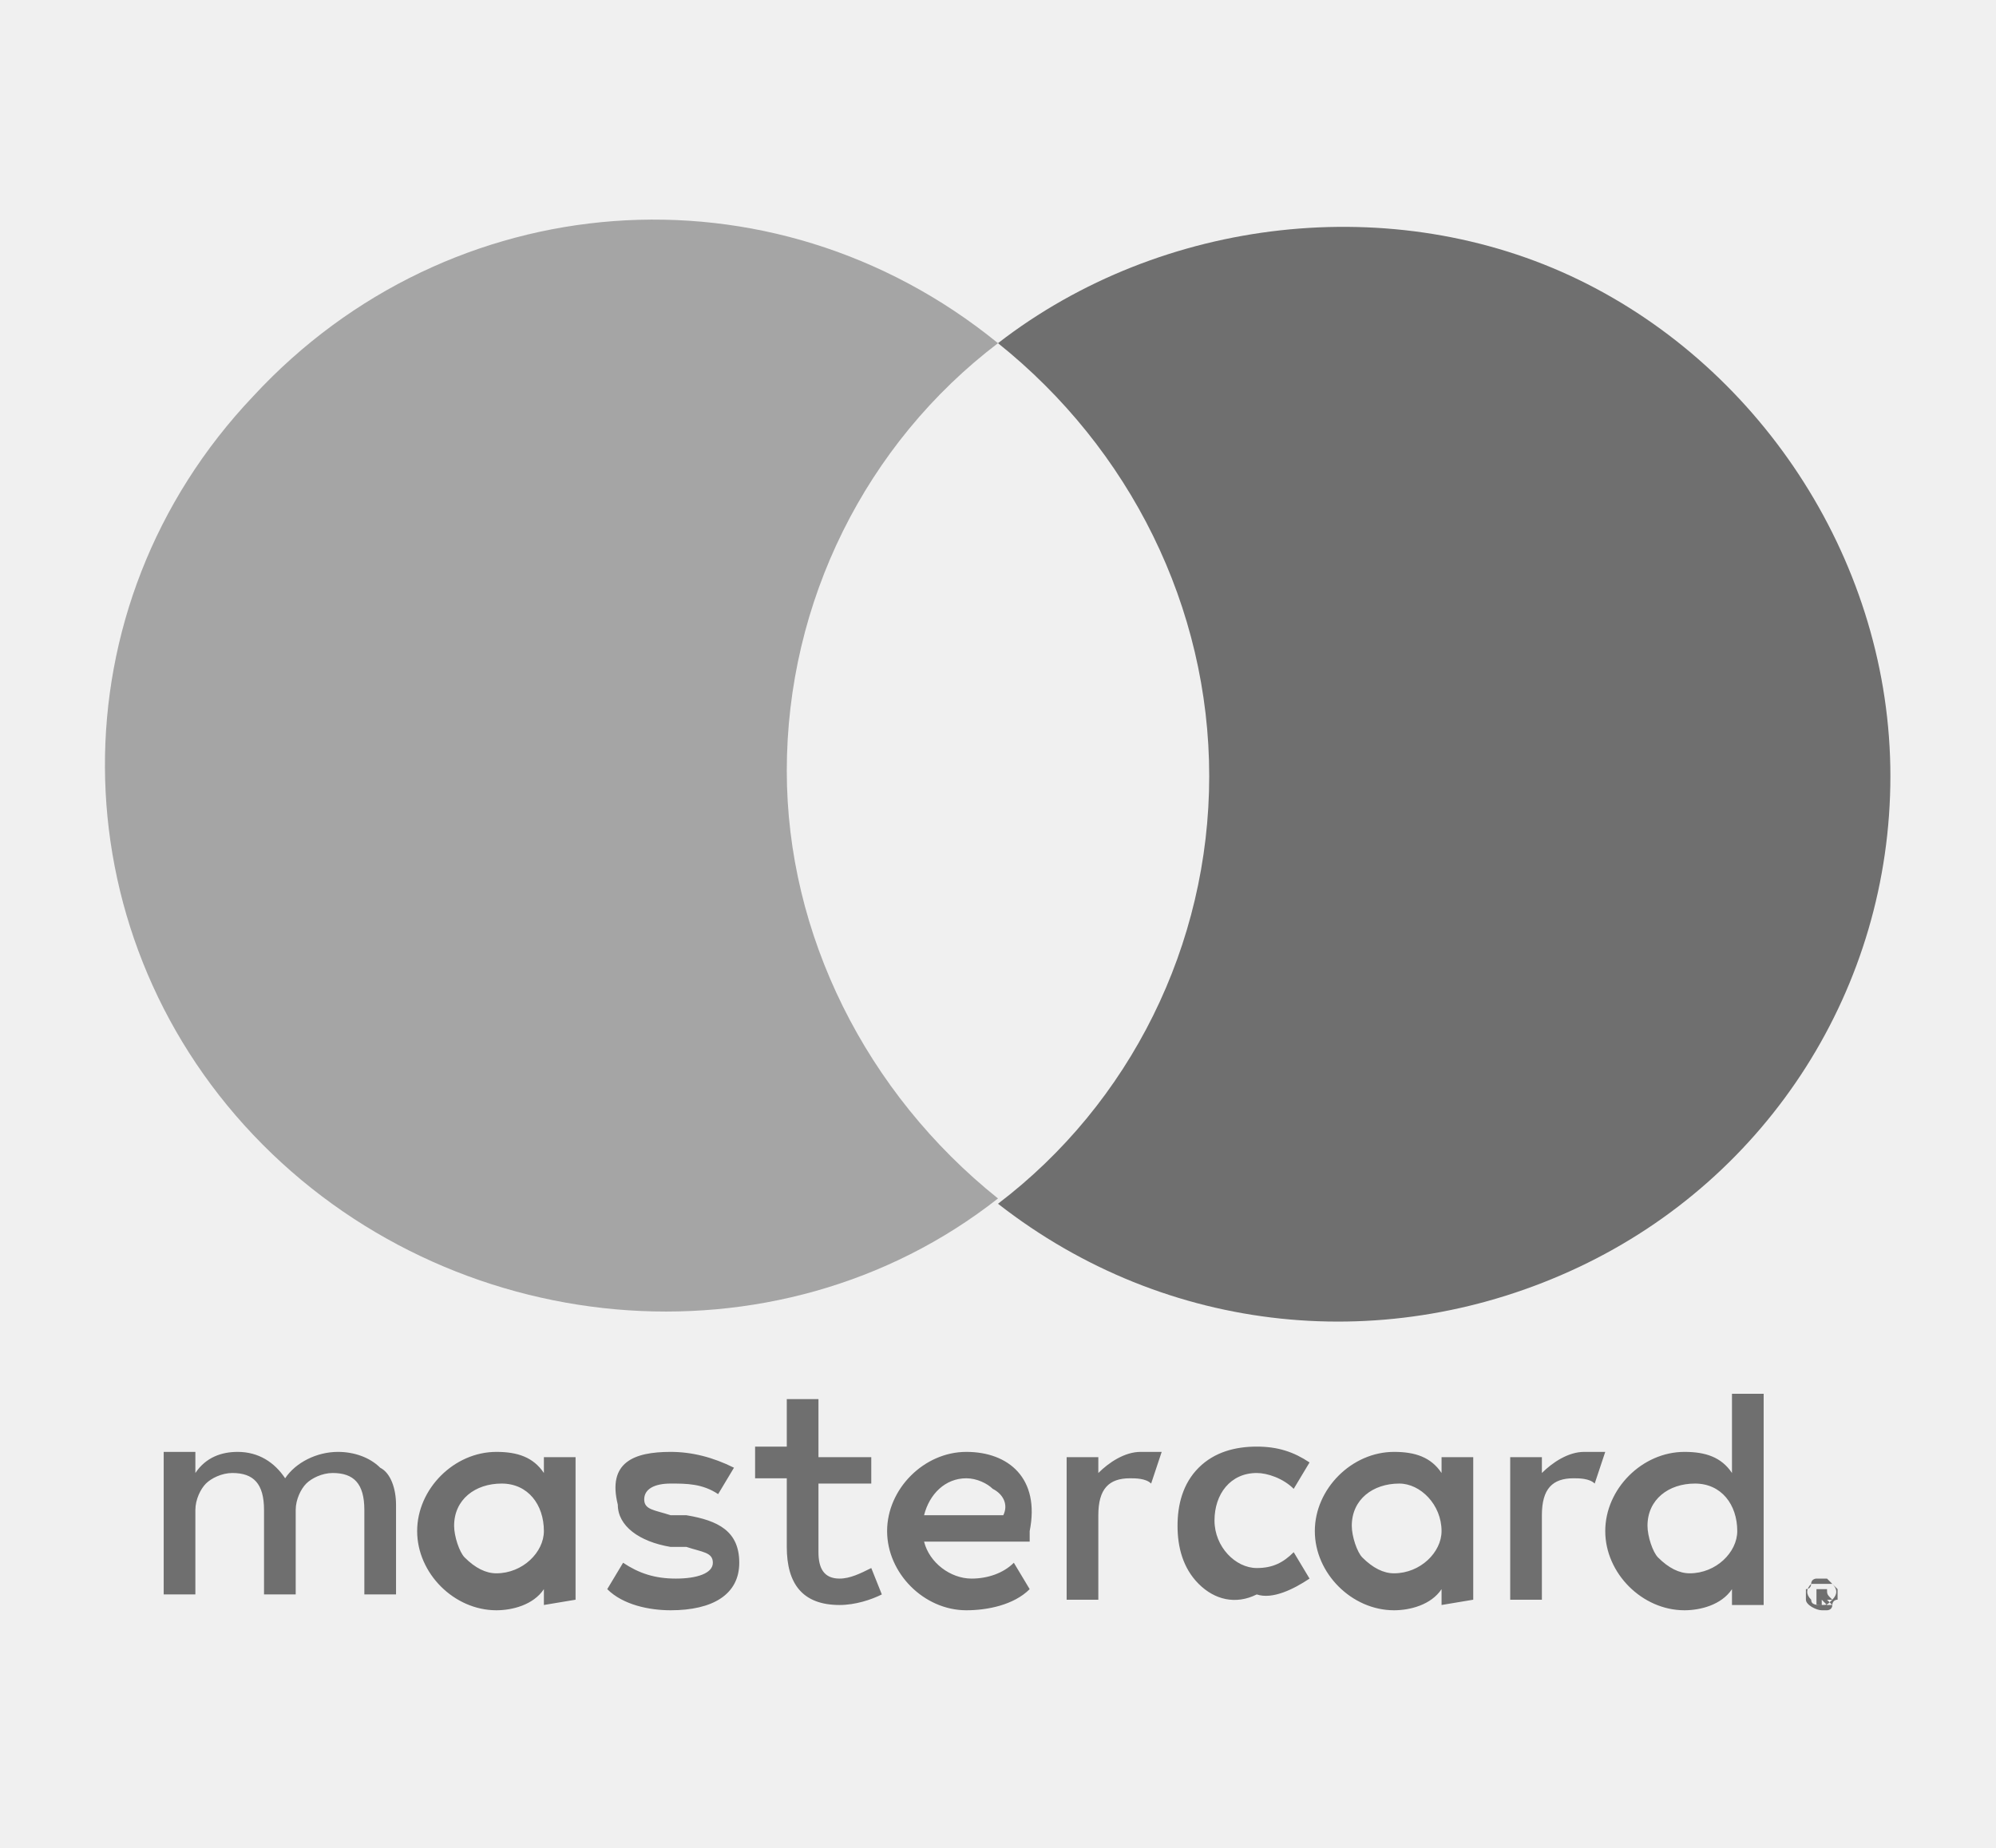
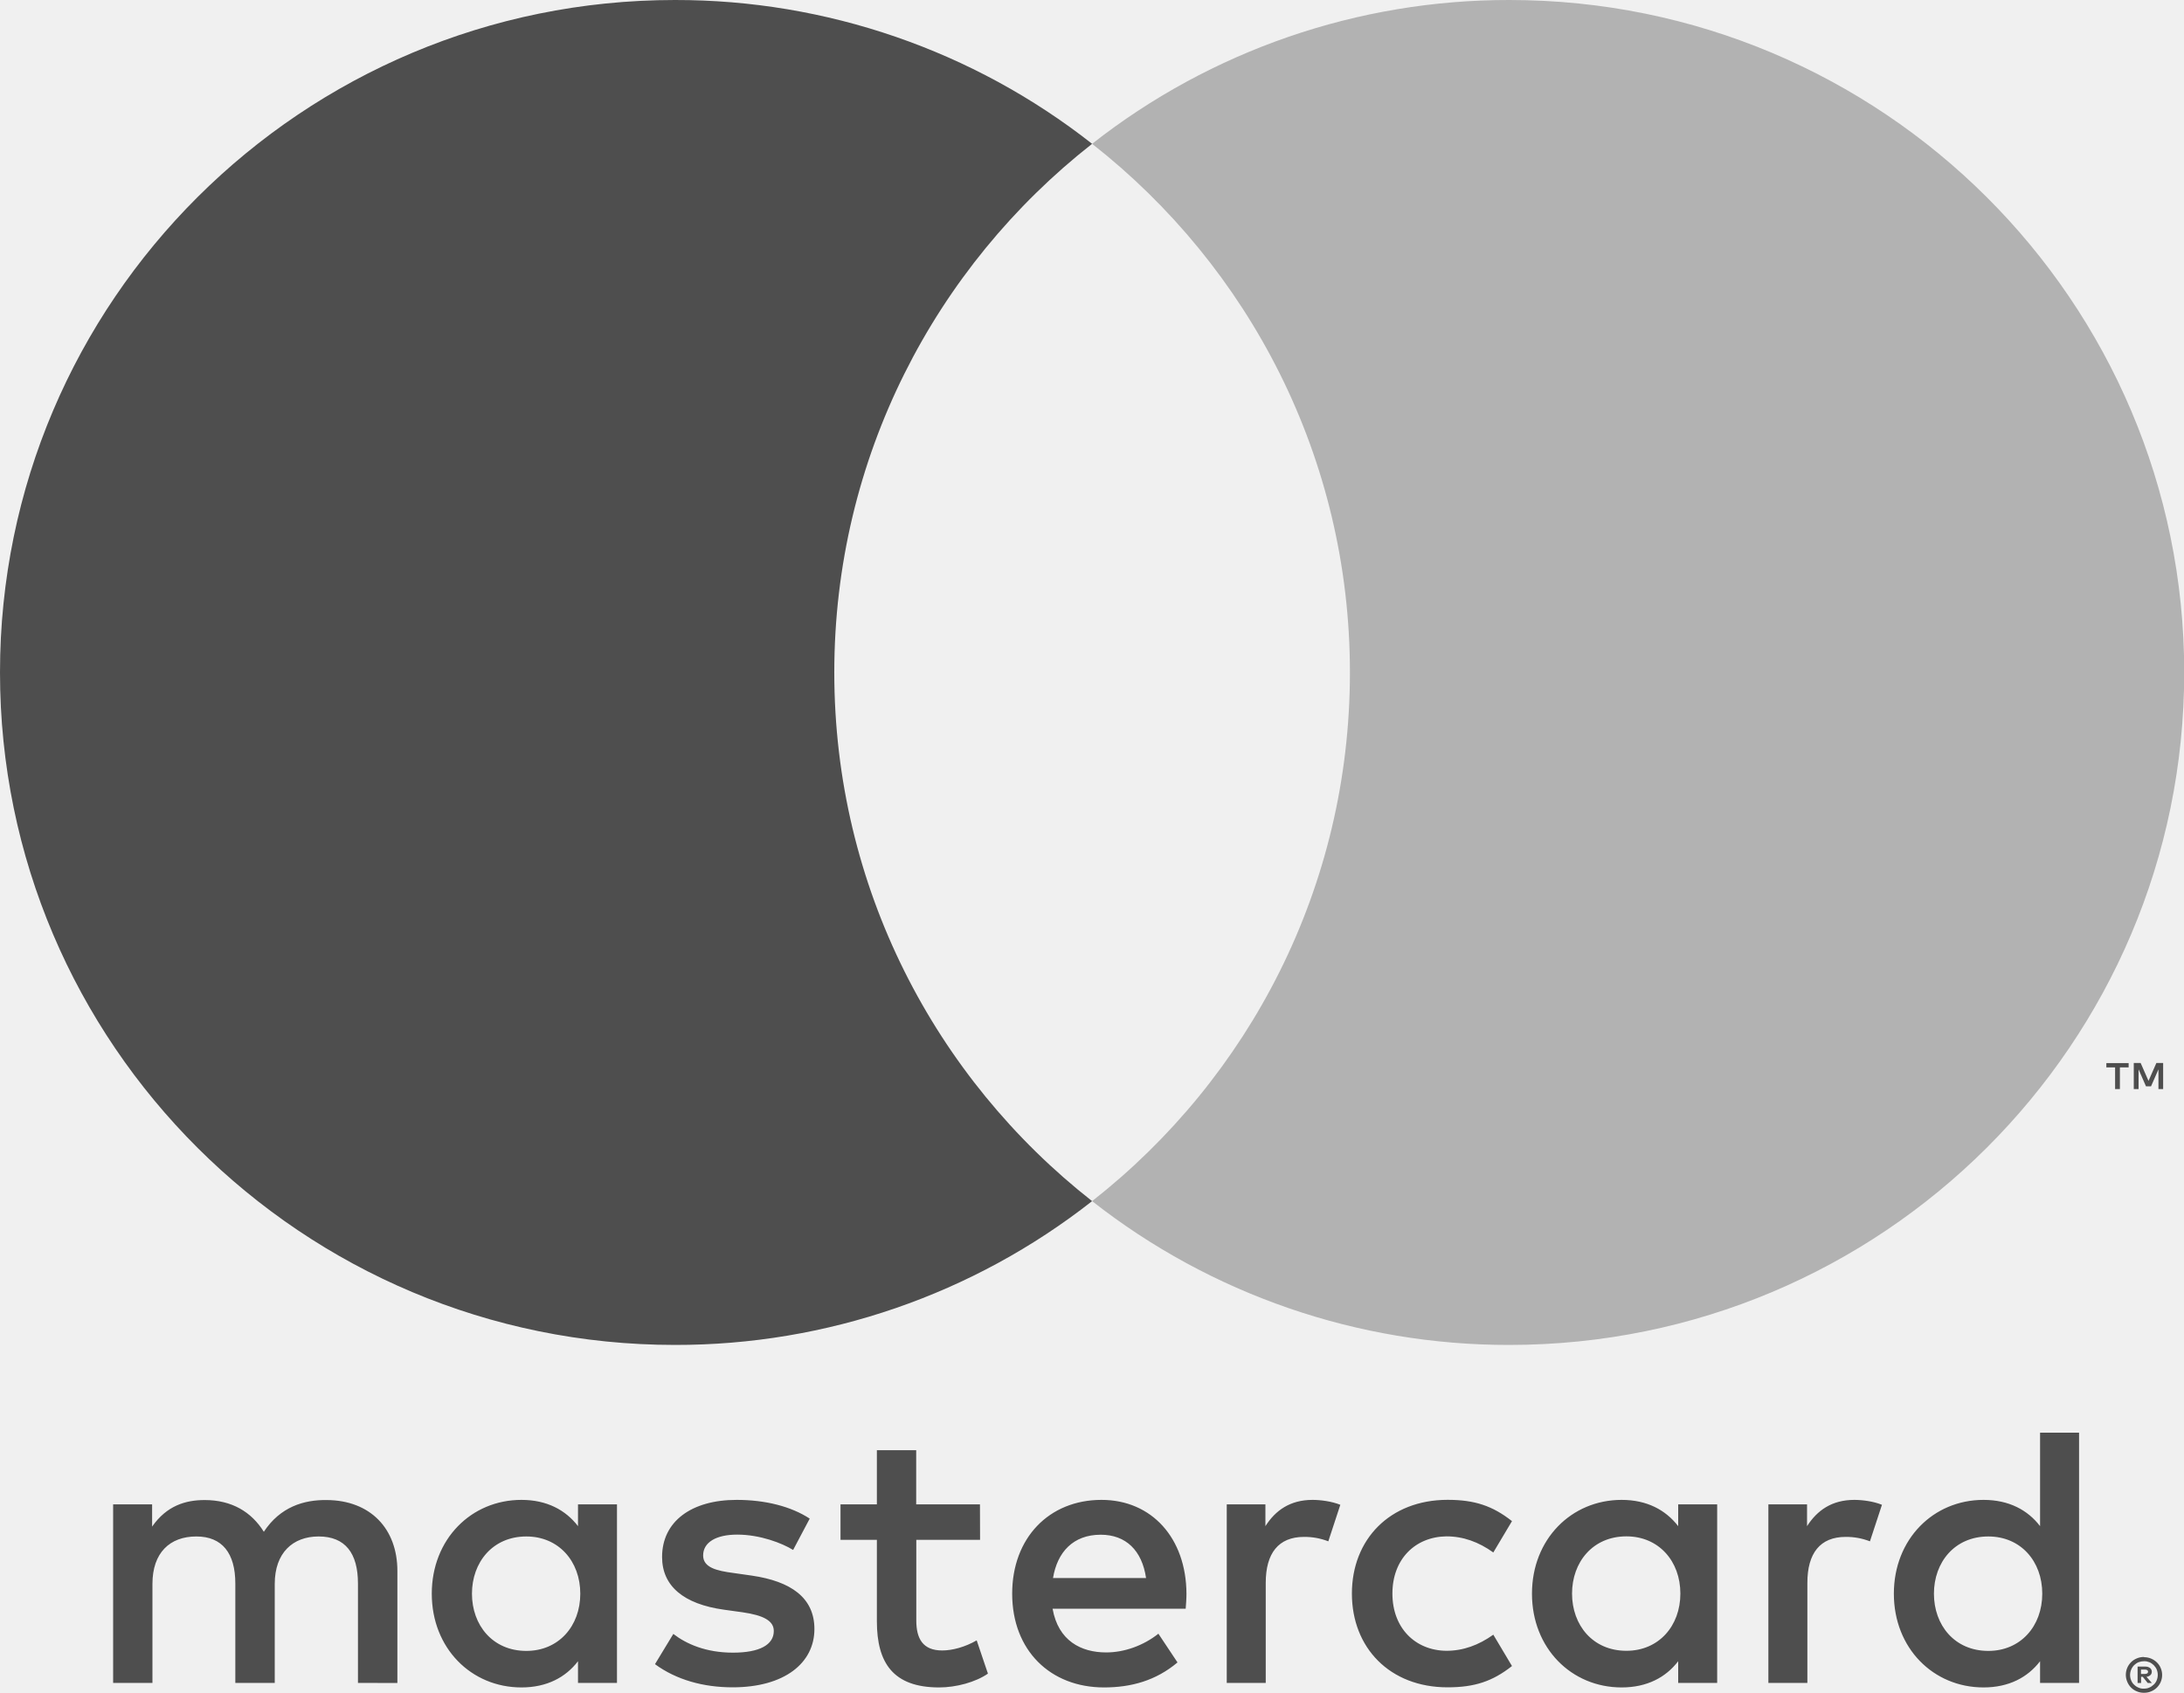
- <svg xmlns="http://www.w3.org/2000/svg" version="1.1" id="Camada_1" x="0px" y="0px" viewBox="0 0 37.8 35" style="enable-background:new 0 0 37.8 35;" xml:space="preserve">
-   <style type="text/css">
- 	.st0{fill-rule:evenodd;clip-rule:evenodd;fill:#6F6F6F;}
- 	.st1{opacity:0.58;fill-rule:evenodd;clip-rule:evenodd;fill:#6F6F6F;}
- </style>
-   <path class="st0" d="M33.4,30.3v-3.9h-0.6v1.5c-0.2-0.3-0.5-0.4-0.9-0.4c-0.8,0-1.5,0.7-1.5,1.5s0.7,1.5,1.5,1.5  c0.3,0,0.7-0.1,0.9-0.4v0.3h0.6V30.3z M15.5,27.6h1v0.5h-1v1.3c0,0.3,0.1,0.5,0.4,0.5c0.2,0,0.4-0.1,0.6-0.2l0.2,0.5  c-0.2,0.1-0.5,0.2-0.8,0.2c-0.7,0-1-0.4-1-1.1V28h-0.6v-0.6h0.6v-0.9h0.6V27.6z M22.7,30c-0.3-0.3-0.4-0.7-0.4-1.1l0,0  c0-0.4,0.1-0.8,0.4-1.1s0.7-0.4,1.1-0.4s0.7,0.1,1,0.3l-0.3,0.5c-0.2-0.2-0.5-0.3-0.7-0.3c-0.5,0-0.8,0.4-0.8,0.9s0.4,0.9,0.8,0.9  c0.3,0,0.5-0.1,0.7-0.3l0.3,0.5c-0.3,0.2-0.7,0.4-1,0.3C23.4,30.4,23,30.3,22.7,30z M21.6,27.5c-0.3,0-0.6,0.2-0.8,0.4v-0.3h-0.6  v2.7h0.6v-1.6c0-0.5,0.2-0.7,0.6-0.7c0.1,0,0.3,0,0.4,0.1l0.2-0.6C21.9,27.5,21.7,27.5,21.6,27.5L21.6,27.5z M30,27.5  c-0.3,0-0.6,0.2-0.8,0.4v-0.3h-0.6v2.7h0.6v-1.6c0-0.5,0.2-0.7,0.6-0.7c0.1,0,0.3,0,0.4,0.1l0.2-0.6C30.2,27.5,30.1,27.5,30,27.5  L30,27.5z M7.5,28.5v1.7H6.9v-1.6c0-0.5-0.2-0.7-0.6-0.7c-0.2,0-0.4,0.1-0.5,0.2s-0.2,0.3-0.2,0.5v1.6H5v-1.6c0-0.5-0.2-0.7-0.6-0.7  c-0.2,0-0.4,0.1-0.5,0.2s-0.2,0.3-0.2,0.5v1.6H3.1v-2.7h0.6v0.4c0.2-0.3,0.5-0.4,0.8-0.4c0.4,0,0.7,0.2,0.9,0.5  c0.2-0.3,0.6-0.5,1-0.5c0.3,0,0.6,0.1,0.8,0.3C7.4,27.9,7.5,28.2,7.5,28.5z M12.7,27.5c0.4,0,0.8,0.1,1.2,0.3l-0.3,0.5  c-0.3-0.2-0.6-0.2-0.9-0.2c-0.3,0-0.5,0.1-0.5,0.3s0.2,0.2,0.5,0.3H13c0.6,0.1,1,0.3,1,0.9s-0.5,0.9-1.3,0.9c-0.4,0-0.9-0.1-1.2-0.4  l0.3-0.5c0.3,0.2,0.6,0.3,1,0.3s0.7-0.1,0.7-0.3c0-0.2-0.2-0.2-0.5-0.3h-0.3c-0.6-0.1-1-0.4-1-0.8C11.5,27.7,12,27.5,12.7,27.5z   M10.9,30.3v-2.7h-0.6v0.3c-0.2-0.3-0.5-0.4-0.9-0.4c-0.8,0-1.5,0.7-1.5,1.5s0.7,1.5,1.5,1.5c0.3,0,0.7-0.1,0.9-0.4v0.3L10.9,30.3  L10.9,30.3z M27.9,30.3v-2.7h-0.6v0.3c-0.2-0.3-0.5-0.4-0.9-0.4c-0.8,0-1.5,0.7-1.5,1.5s0.7,1.5,1.5,1.5c0.3,0,0.7-0.1,0.9-0.4v0.3  L27.9,30.3L27.9,30.3z M18.3,27.5c-0.8,0-1.5,0.7-1.5,1.5s0.7,1.5,1.5,1.5c0.4,0,0.9-0.1,1.2-0.4l-0.3-0.5c-0.2,0.2-0.5,0.3-0.8,0.3  c-0.4,0-0.8-0.3-0.9-0.7h2V29C19.7,28,19.1,27.5,18.3,27.5L18.3,27.5z M18.8,28.2c-0.1-0.1-0.3-0.2-0.5-0.2l0,0  c-0.4,0-0.7,0.3-0.8,0.7H19C19.1,28.5,19,28.3,18.8,28.2z M26.5,28.1c-0.5,0-0.9,0.3-0.9,0.8c0,0.2,0.1,0.5,0.2,0.6  c0.2,0.2,0.4,0.3,0.6,0.3c0.5,0,0.9-0.4,0.9-0.8C27.3,28.5,26.9,28.1,26.5,28.1z M9.5,28.1c-0.5,0-0.9,0.3-0.9,0.8l0,0  c0,0.2,0.1,0.5,0.2,0.6c0.2,0.2,0.4,0.3,0.6,0.3c0.5,0,0.9-0.4,0.9-0.8C10.3,28.5,10,28.1,9.5,28.1z M32.1,28.1  c-0.5,0-0.9,0.3-0.9,0.8c0,0.2,0.1,0.5,0.2,0.6c0.2,0.2,0.4,0.3,0.6,0.3c0.5,0,0.9-0.4,0.9-0.8C32.9,28.5,32.6,28.1,32.1,28.1z   M34.6,29.9L34.6,29.9h-0.2c0,0-0.1,0-0.1,0.1c0,0,0,0.1-0.1,0.1c0,0.1,0,0.1,0,0.2s0.2,0.2,0.3,0.2h0.1c0,0,0.1,0,0.1-0.1  c0,0,0-0.1,0.1-0.1c0-0.1,0-0.1,0-0.2C34.7,30,34.7,30,34.6,29.9C34.7,30,34.6,29.9,34.6,29.9z M34.5,30.4L34.5,30.4  c0.1,0,0.1,0,0.2-0.1c0.1-0.1,0.1-0.2,0-0.3c0,0,0,0-0.1,0h-0.1h-0.1h-0.1c-0.1,0.1-0.1,0.2,0,0.3C34.3,30.4,34.4,30.4,34.5,30.4  C34.4,30.4,34.4,30.4,34.5,30.4L34.5,30.4z M34.6,30.1C34.5,30.1,34.5,30.1,34.6,30.1h-0.2v0.3h0.1v-0.1l0,0l0.1,0.1h0.1l-0.1-0.1  c0,0,0,0,0.1,0C34.6,30.2,34.6,30.2,34.6,30.1L34.6,30.1z M34.4,30.1L34.4,30.1L34.4,30.1C34.5,30.2,34.5,30.2,34.4,30.1L34.4,30.1  L34.4,30.1C34.5,30.1,34.5,30.1,34.4,30.1L34.4,30.1z" />
-   <path class="st1" d="M14.9,14.6c0-3.2,1.5-6.2,4-8.1c-4.3-3.5-10.4-3-14.1,1c-3.8,4-3.7,10.1,0,14s9.9,4.5,14.1,1.2  C16.4,20.7,14.9,17.7,14.9,14.6z" />
-   <path class="st0" d="M35.8,14.7c0,4-2.3,7.6-5.9,9.3s-7.8,1.3-11-1.2c2.5-1.9,4-4.9,4-8.1s-1.5-6.2-4-8.2c3.1-2.4,7.5-2.9,11-1.2  S35.8,10.7,35.8,14.7L35.8,14.7z" />
+ <svg xmlns="http://www.w3.org/2000/svg" width="40" height="31" viewBox="0 0 40 31" fill="none">
+   <g clip-path="url(#clip0_115_532)">
+     <path d="M39.212 30.579V30.659H39.286C39.3 30.659 39.314 30.655 39.326 30.649C39.336 30.643 39.342 30.631 39.342 30.619C39.342 30.607 39.336 30.595 39.326 30.589C39.314 30.581 39.3 30.579 39.286 30.579H39.212ZM39.288 30.524C39.32 30.522 39.352 30.532 39.378 30.55C39.4 30.567 39.41 30.593 39.41 30.619C39.41 30.643 39.402 30.665 39.384 30.681C39.364 30.699 39.338 30.709 39.312 30.711L39.412 30.825H39.336L39.244 30.711H39.214V30.825H39.15V30.524H39.288ZM39.268 30.928C39.302 30.928 39.336 30.922 39.366 30.908C39.396 30.896 39.422 30.876 39.446 30.854C39.47 30.832 39.488 30.805 39.5 30.775C39.526 30.711 39.526 30.641 39.5 30.577C39.488 30.548 39.468 30.522 39.446 30.498C39.422 30.476 39.396 30.456 39.366 30.444C39.334 30.432 39.302 30.424 39.268 30.426C39.234 30.426 39.2 30.432 39.168 30.444C39.138 30.456 39.11 30.476 39.086 30.498C39.014 30.572 38.992 30.681 39.032 30.777C39.044 30.807 39.062 30.834 39.086 30.856C39.11 30.88 39.138 30.898 39.168 30.91C39.198 30.924 39.232 30.93 39.268 30.928ZM39.268 30.352C39.356 30.352 39.44 30.386 39.504 30.448C39.534 30.478 39.558 30.512 39.574 30.552C39.608 30.631 39.608 30.723 39.574 30.805C39.558 30.842 39.534 30.878 39.504 30.908C39.474 30.938 39.438 30.962 39.398 30.978C39.358 30.996 39.312 31.004 39.268 31.004C39.222 31.004 39.178 30.996 39.136 30.978C39.096 30.962 39.06 30.938 39.03 30.908C39 30.878 38.976 30.84 38.96 30.801C38.926 30.721 38.926 30.629 38.96 30.548C38.976 30.51 39 30.474 39.03 30.444C39.06 30.414 39.096 30.39 39.136 30.374C39.178 30.356 39.222 30.348 39.268 30.348V30.352ZM8.644 29.189C8.644 28.615 9.022 28.141 9.64 28.141C10.23 28.141 10.628 28.593 10.628 29.189C10.628 29.785 10.23 30.237 9.64 30.237C9.022 30.237 8.644 29.765 8.644 29.189ZM11.3 29.189V27.553H10.586V27.952C10.36 27.657 10.016 27.471 9.55 27.471C8.63 27.471 7.908 28.191 7.908 29.189C7.908 30.187 8.63 30.906 9.55 30.906C10.016 30.906 10.36 30.721 10.586 30.426V30.823H11.3V29.189ZM35.42 29.189C35.42 28.615 35.798 28.141 36.416 28.141C37.008 28.141 37.404 28.593 37.404 29.189C37.404 29.785 37.006 30.237 36.416 30.237C35.798 30.237 35.42 29.765 35.42 29.189ZM38.078 29.189V26.24H37.364V27.952C37.138 27.657 36.794 27.471 36.328 27.471C35.408 27.471 34.686 28.191 34.686 29.189C34.686 30.187 35.408 30.906 36.328 30.906C36.794 30.906 37.138 30.721 37.364 30.426V30.823H38.078V29.189ZM20.16 28.109C20.62 28.109 20.916 28.396 20.99 28.902H19.286C19.364 28.43 19.652 28.109 20.16 28.109ZM20.174 27.471C19.212 27.471 18.538 28.169 18.538 29.189C18.538 30.229 19.238 30.906 20.22 30.906C20.714 30.906 21.168 30.783 21.566 30.448L21.216 29.922C20.94 30.141 20.59 30.265 20.26 30.265C19.8 30.265 19.382 30.052 19.278 29.464H21.716C21.722 29.376 21.73 29.286 21.73 29.191C21.726 28.169 21.092 27.471 20.174 27.471ZM28.792 29.187C28.792 28.613 29.17 28.139 29.788 28.139C30.378 28.139 30.776 28.591 30.776 29.187C30.776 29.782 30.378 30.235 29.788 30.235C29.17 30.235 28.792 29.763 28.792 29.187ZM31.45 29.187V27.553H30.736V27.952C30.508 27.657 30.166 27.471 29.7 27.471C28.78 27.471 28.058 28.191 28.058 29.189C28.058 30.187 28.78 30.906 29.7 30.906C30.166 30.906 30.51 30.721 30.736 30.426V30.823H31.45V29.187ZM24.76 29.187C24.76 30.179 25.454 30.904 26.512 30.904C27.006 30.904 27.336 30.795 27.692 30.514L27.35 29.94C27.082 30.131 26.8 30.235 26.49 30.235C25.92 30.229 25.502 29.818 25.502 29.187C25.502 28.555 25.92 28.147 26.49 28.139C26.8 28.139 27.082 28.242 27.35 28.434L27.692 27.86C27.336 27.579 27.006 27.47 26.512 27.47C25.454 27.471 24.76 28.195 24.76 29.187ZM33.962 27.471C33.55 27.471 33.282 27.663 33.096 27.952V27.553H32.388V30.823H33.102V28.99C33.102 28.448 33.336 28.149 33.802 28.149C33.954 28.147 34.106 28.175 34.248 28.23L34.468 27.561C34.314 27.497 34.108 27.471 33.962 27.471ZM14.83 27.814C14.486 27.589 14.014 27.471 13.492 27.471C12.66 27.471 12.126 27.868 12.126 28.517C12.126 29.051 12.524 29.38 13.258 29.482L13.596 29.529C13.988 29.585 14.172 29.687 14.172 29.872C14.172 30.125 13.912 30.269 13.424 30.269C12.93 30.269 12.572 30.111 12.332 29.926L11.996 30.48C12.388 30.767 12.882 30.904 13.418 30.904C14.366 30.904 14.916 30.46 14.916 29.836C14.916 29.262 14.484 28.962 13.77 28.858L13.434 28.81C13.124 28.77 12.878 28.709 12.878 28.489C12.878 28.25 13.112 28.107 13.502 28.107C13.922 28.107 14.326 28.264 14.526 28.388L14.83 27.814ZM24.04 27.471C23.628 27.471 23.36 27.663 23.176 27.952V27.553H22.468V30.823H23.182V28.99C23.182 28.448 23.416 28.149 23.882 28.149C24.034 28.147 24.186 28.175 24.328 28.23L24.548 27.561C24.39 27.497 24.184 27.471 24.04 27.471ZM17.948 27.553H16.78V26.561H16.06V27.553H15.394V28.203H16.06V29.695C16.06 30.454 16.356 30.906 17.2 30.906C17.51 30.906 17.866 30.811 18.094 30.653L17.888 30.044C17.674 30.167 17.442 30.229 17.256 30.229C16.9 30.229 16.782 30.01 16.782 29.681V28.203H17.95L17.948 27.553ZM7.278 30.825V28.772C7.278 27.999 6.784 27.479 5.986 27.474C5.566 27.468 5.134 27.597 4.832 28.055C4.606 27.693 4.248 27.474 3.748 27.474C3.398 27.474 3.054 27.577 2.786 27.96V27.553H2.072V30.823H2.792V29.009C2.792 28.442 3.108 28.141 3.596 28.141C4.07 28.141 4.31 28.448 4.31 29.003V30.823H5.032V29.009C5.032 28.442 5.362 28.141 5.836 28.141C6.324 28.141 6.556 28.448 6.556 29.003V30.823L7.278 30.825Z" fill="#4E4E4E" />
+     <path d="M39.618 19.947V19.469H39.494L39.35 19.797L39.206 19.469H39.08V19.947H39.168V19.586L39.304 19.897H39.396L39.532 19.586V19.947H39.618ZM38.826 19.947V19.55H38.986V19.471H38.578V19.55H38.738V19.947H38.826Z" fill="#4E4E4E" />
+     <path d="M15.28 12.316C15.28 8.388 17.126 4.889 20.002 2.634C17.826 0.924 15.134 -0.004 12.362 1.27726e-05C5.534 1.27726e-05 0 5.515 0 12.316C0 19.118 5.534 24.633 12.362 24.633C15.134 24.637 17.826 23.708 20.002 21.999C17.126 19.744 15.28 16.243 15.28 12.316Z" fill="#4E4E4E" />
+     <path d="M40.004 12.316C40.004 19.118 34.47 24.633 27.642 24.633C24.87 24.637 22.178 23.708 20.002 21.999C22.878 19.744 24.724 16.245 24.724 12.316C24.724 8.388 22.878 4.889 20.002 2.634C22.178 0.924 24.872 -0.004 27.644 1.27726e-05C34.47 1.27726e-05 40.004 5.515 40.004 12.316Z" fill="#B2B2B2" />
+   </g>
+   <defs>
+     <clipPath id="clip0_115_532">
+       <rect width="40" height="31" fill="white" />
+     </clipPath>
+   </defs>
</svg>
